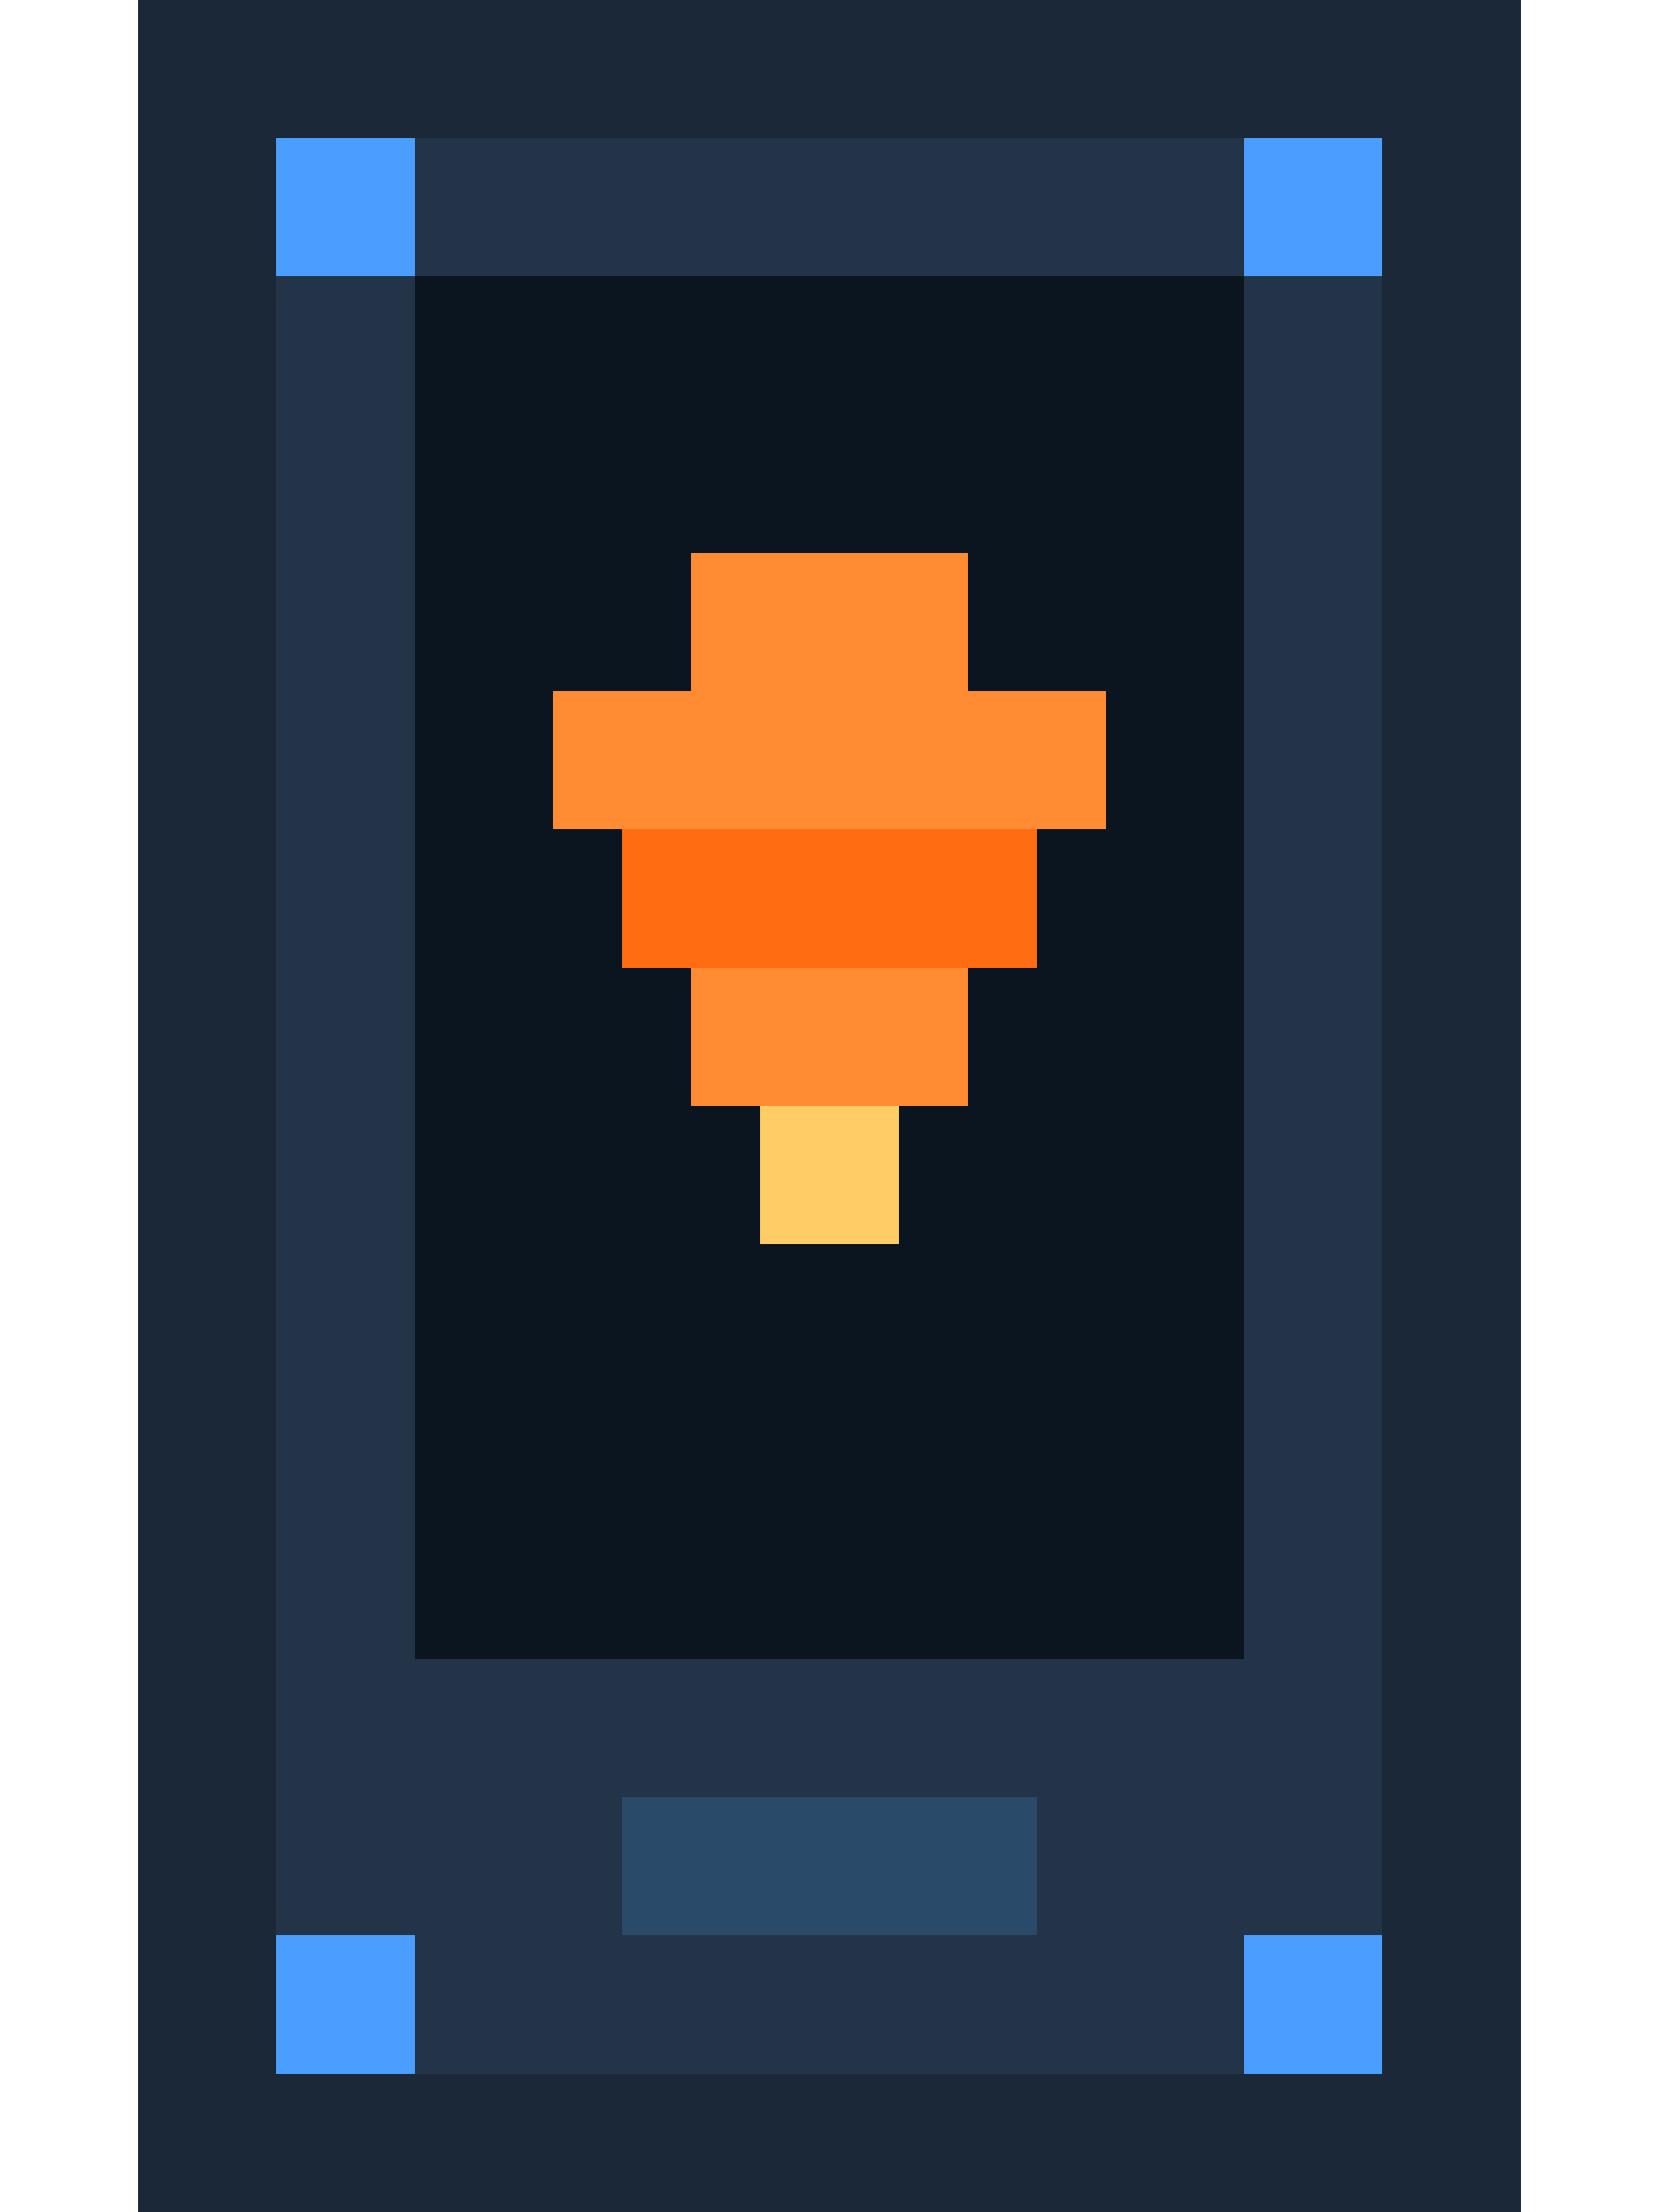
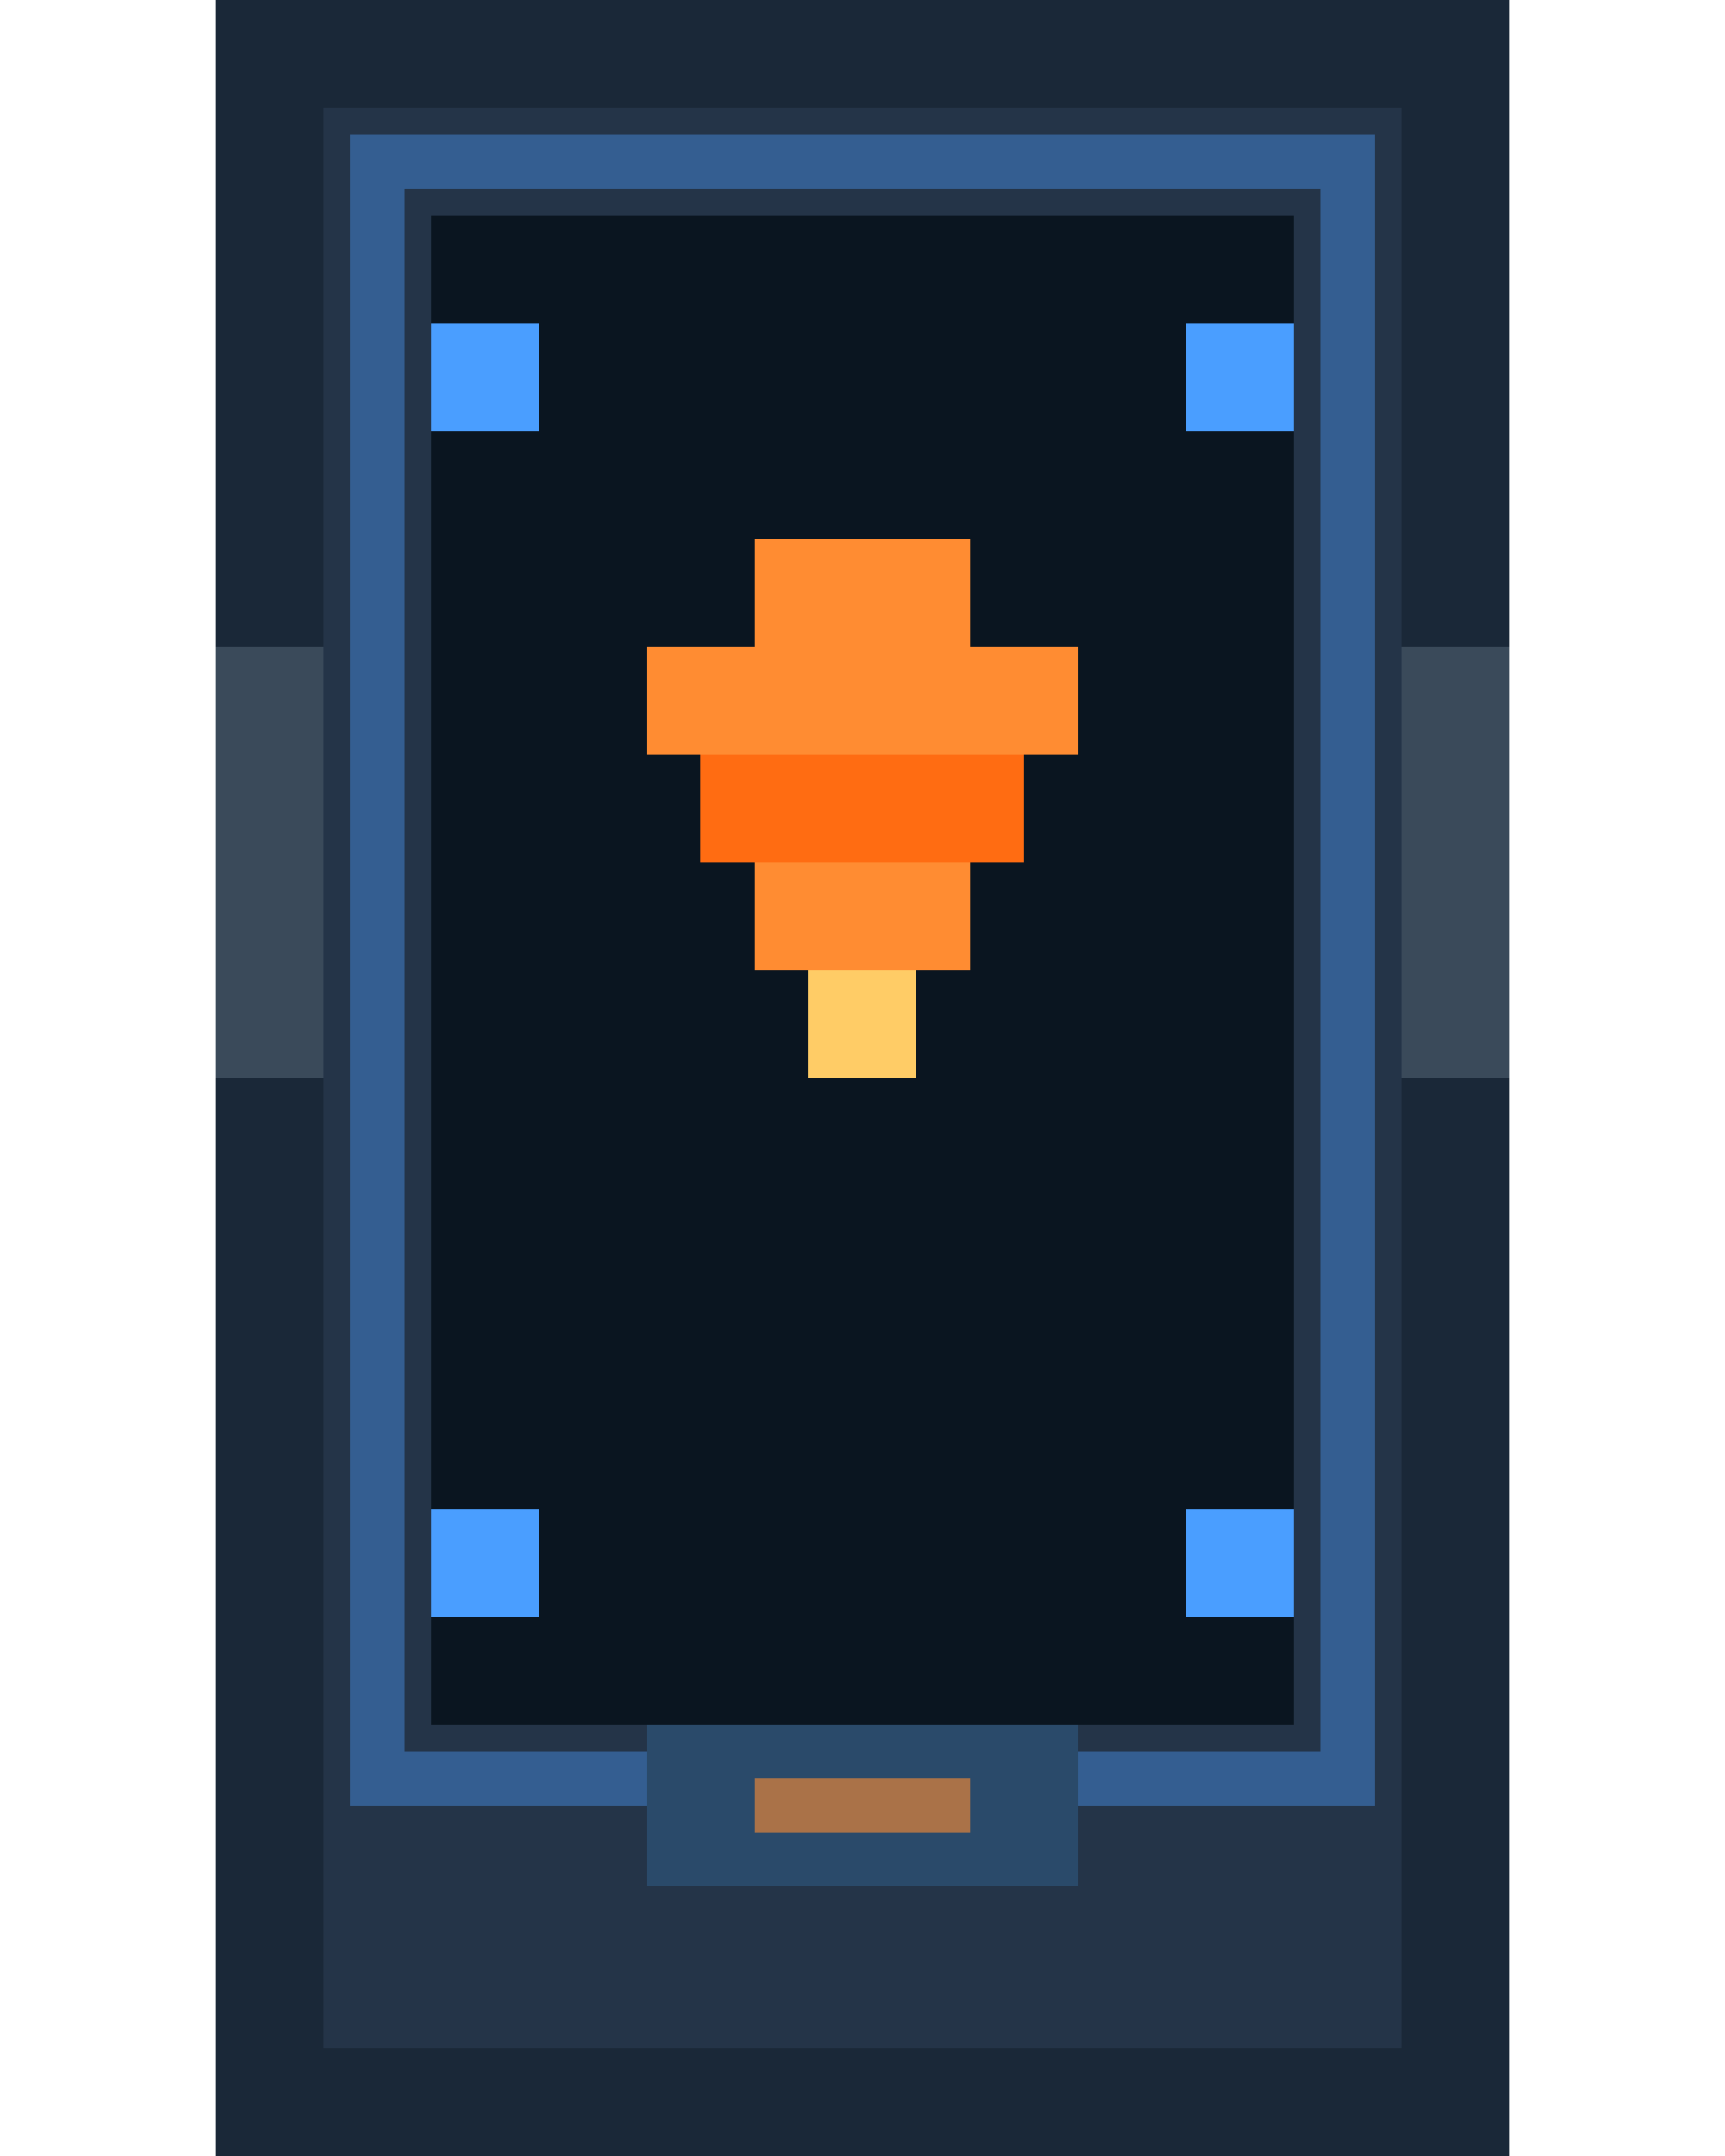
- <svg xmlns="http://www.w3.org/2000/svg" viewBox="0 0 24 32" shape-rendering="crispEdges">
-   <rect x="2" y="0" width="20" height="32" fill="#1a2838" rx="0" />
-   <rect x="4" y="2" width="16" height="28" fill="#243448" />
-   <rect x="6" y="4" width="12" height="20" fill="#0a1520" />
-   <rect x="10" y="8" width="4" height="2" fill="#ff8c32" />
-   <rect x="8" y="10" width="8" height="2" fill="#ff8c32" />
-   <rect x="9" y="12" width="6" height="2" fill="#ff6c12" />
-   <rect x="10" y="14" width="4" height="2" fill="#ff8c32" />
-   <rect x="11" y="16" width="2" height="2" fill="#ffcc66" />
-   <rect x="4" y="2" width="2" height="2" fill="#4a9eff" />
-   <rect x="18" y="2" width="2" height="2" fill="#4a9eff" />
-   <rect x="4" y="28" width="2" height="2" fill="#4a9eff" />
-   <rect x="18" y="28" width="2" height="2" fill="#4a9eff" />
-   <rect x="9" y="26" width="6" height="2" fill="#2a4a6a" />
+ <svg xmlns="http://www.w3.org/2000/svg" viewBox="0 0 32 40" shape-rendering="crispEdges">
+   <rect x="4" y="0" width="24" height="40" fill="#1a2838" />
+   <rect x="6" y="2" width="20" height="36" fill="#243448" />
+   <rect x="8" y="4" width="16" height="28" fill="#0a1520" />
+   <rect x="7" y="3" width="18" height="30" fill="none" stroke="#4a9eff" stroke-width="1" opacity="0.4" />
+   <rect x="14" y="10" width="4" height="2" fill="#ff8c32" />
+   <rect x="12" y="12" width="8" height="2" fill="#ff8c32" />
+   <rect x="13" y="14" width="6" height="2" fill="#ff6c12" />
+   <rect x="14" y="16" width="4" height="2" fill="#ff8c32" />
+   <rect x="15" y="18" width="2" height="2" fill="#ffcc66" />
+   <rect x="8" y="6" width="2" height="2" fill="#4a9eff" />
+   <rect x="22" y="6" width="2" height="2" fill="#4a9eff" />
+   <rect x="8" y="28" width="2" height="2" fill="#4a9eff" />
+   <rect x="22" y="28" width="2" height="2" fill="#4a9eff" />
+   <rect x="4" y="12" width="2" height="8" fill="#3a4a5a" />
+   <rect x="26" y="12" width="2" height="8" fill="#3a4a5a" />
+   <rect x="12" y="32" width="8" height="3" fill="#2a4a6a" />
+   <rect x="14" y="33" width="4" height="1" fill="#ff8c32" opacity="0.6" />
</svg>
